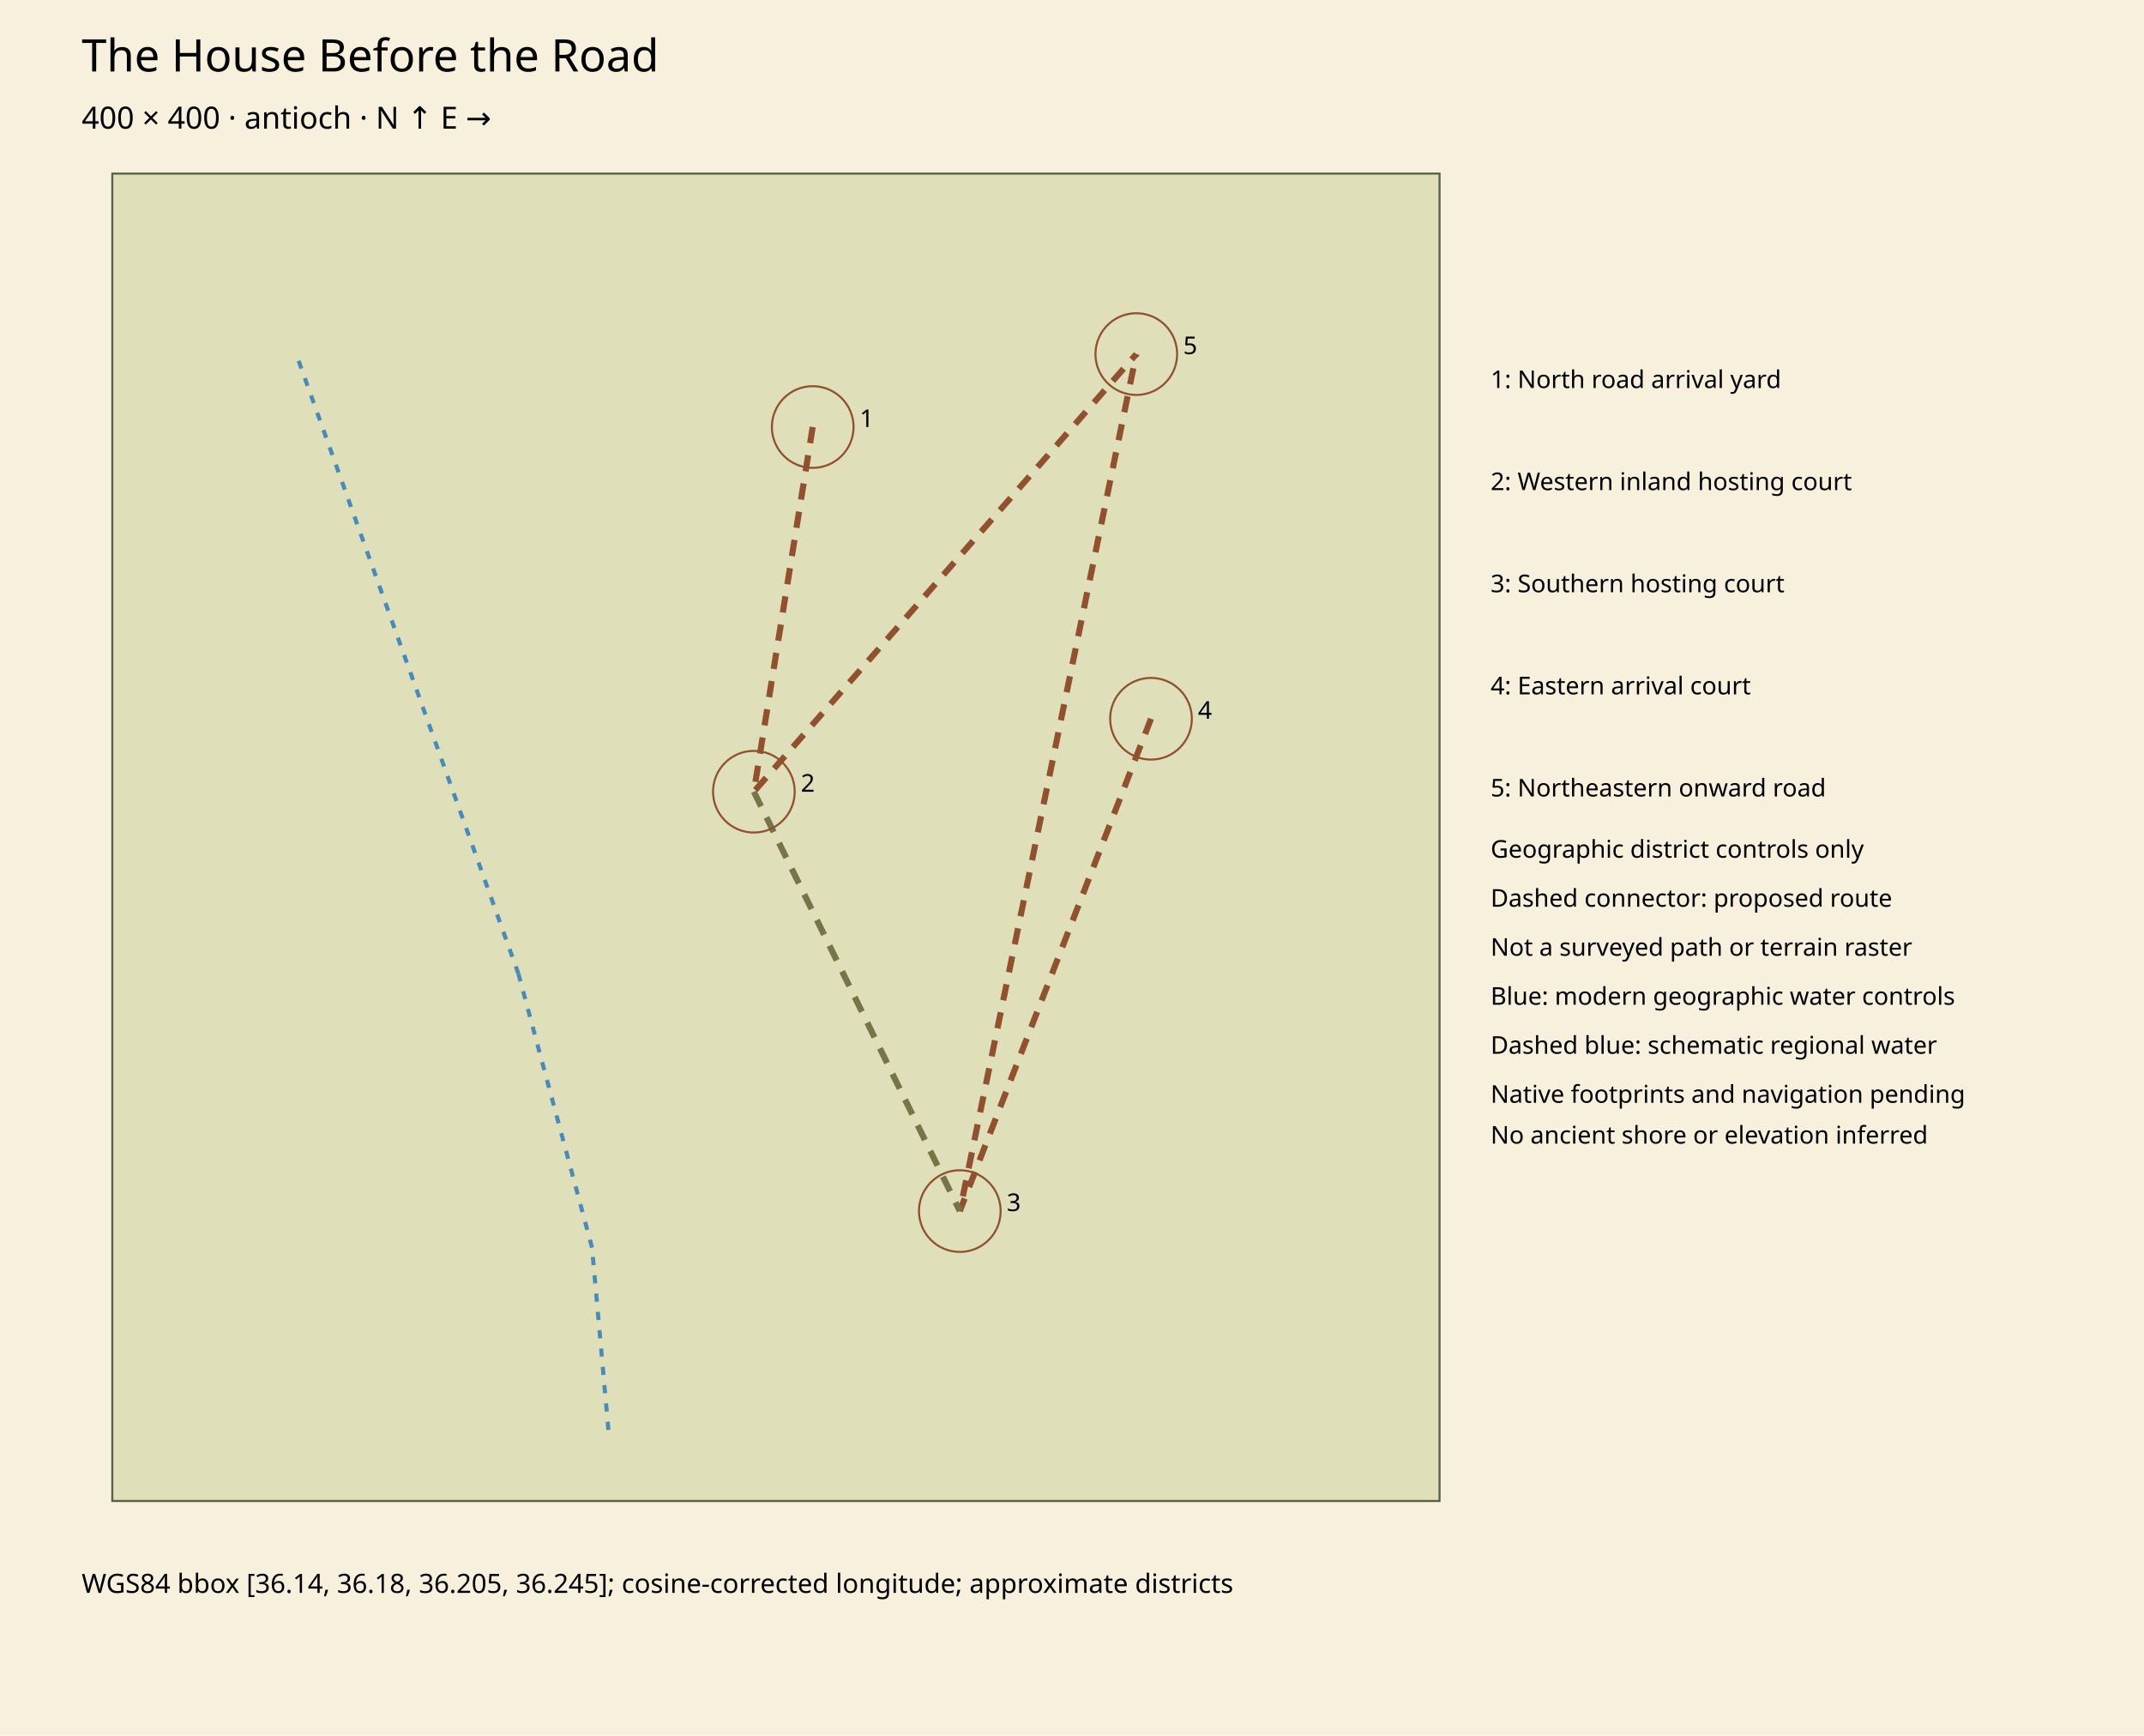
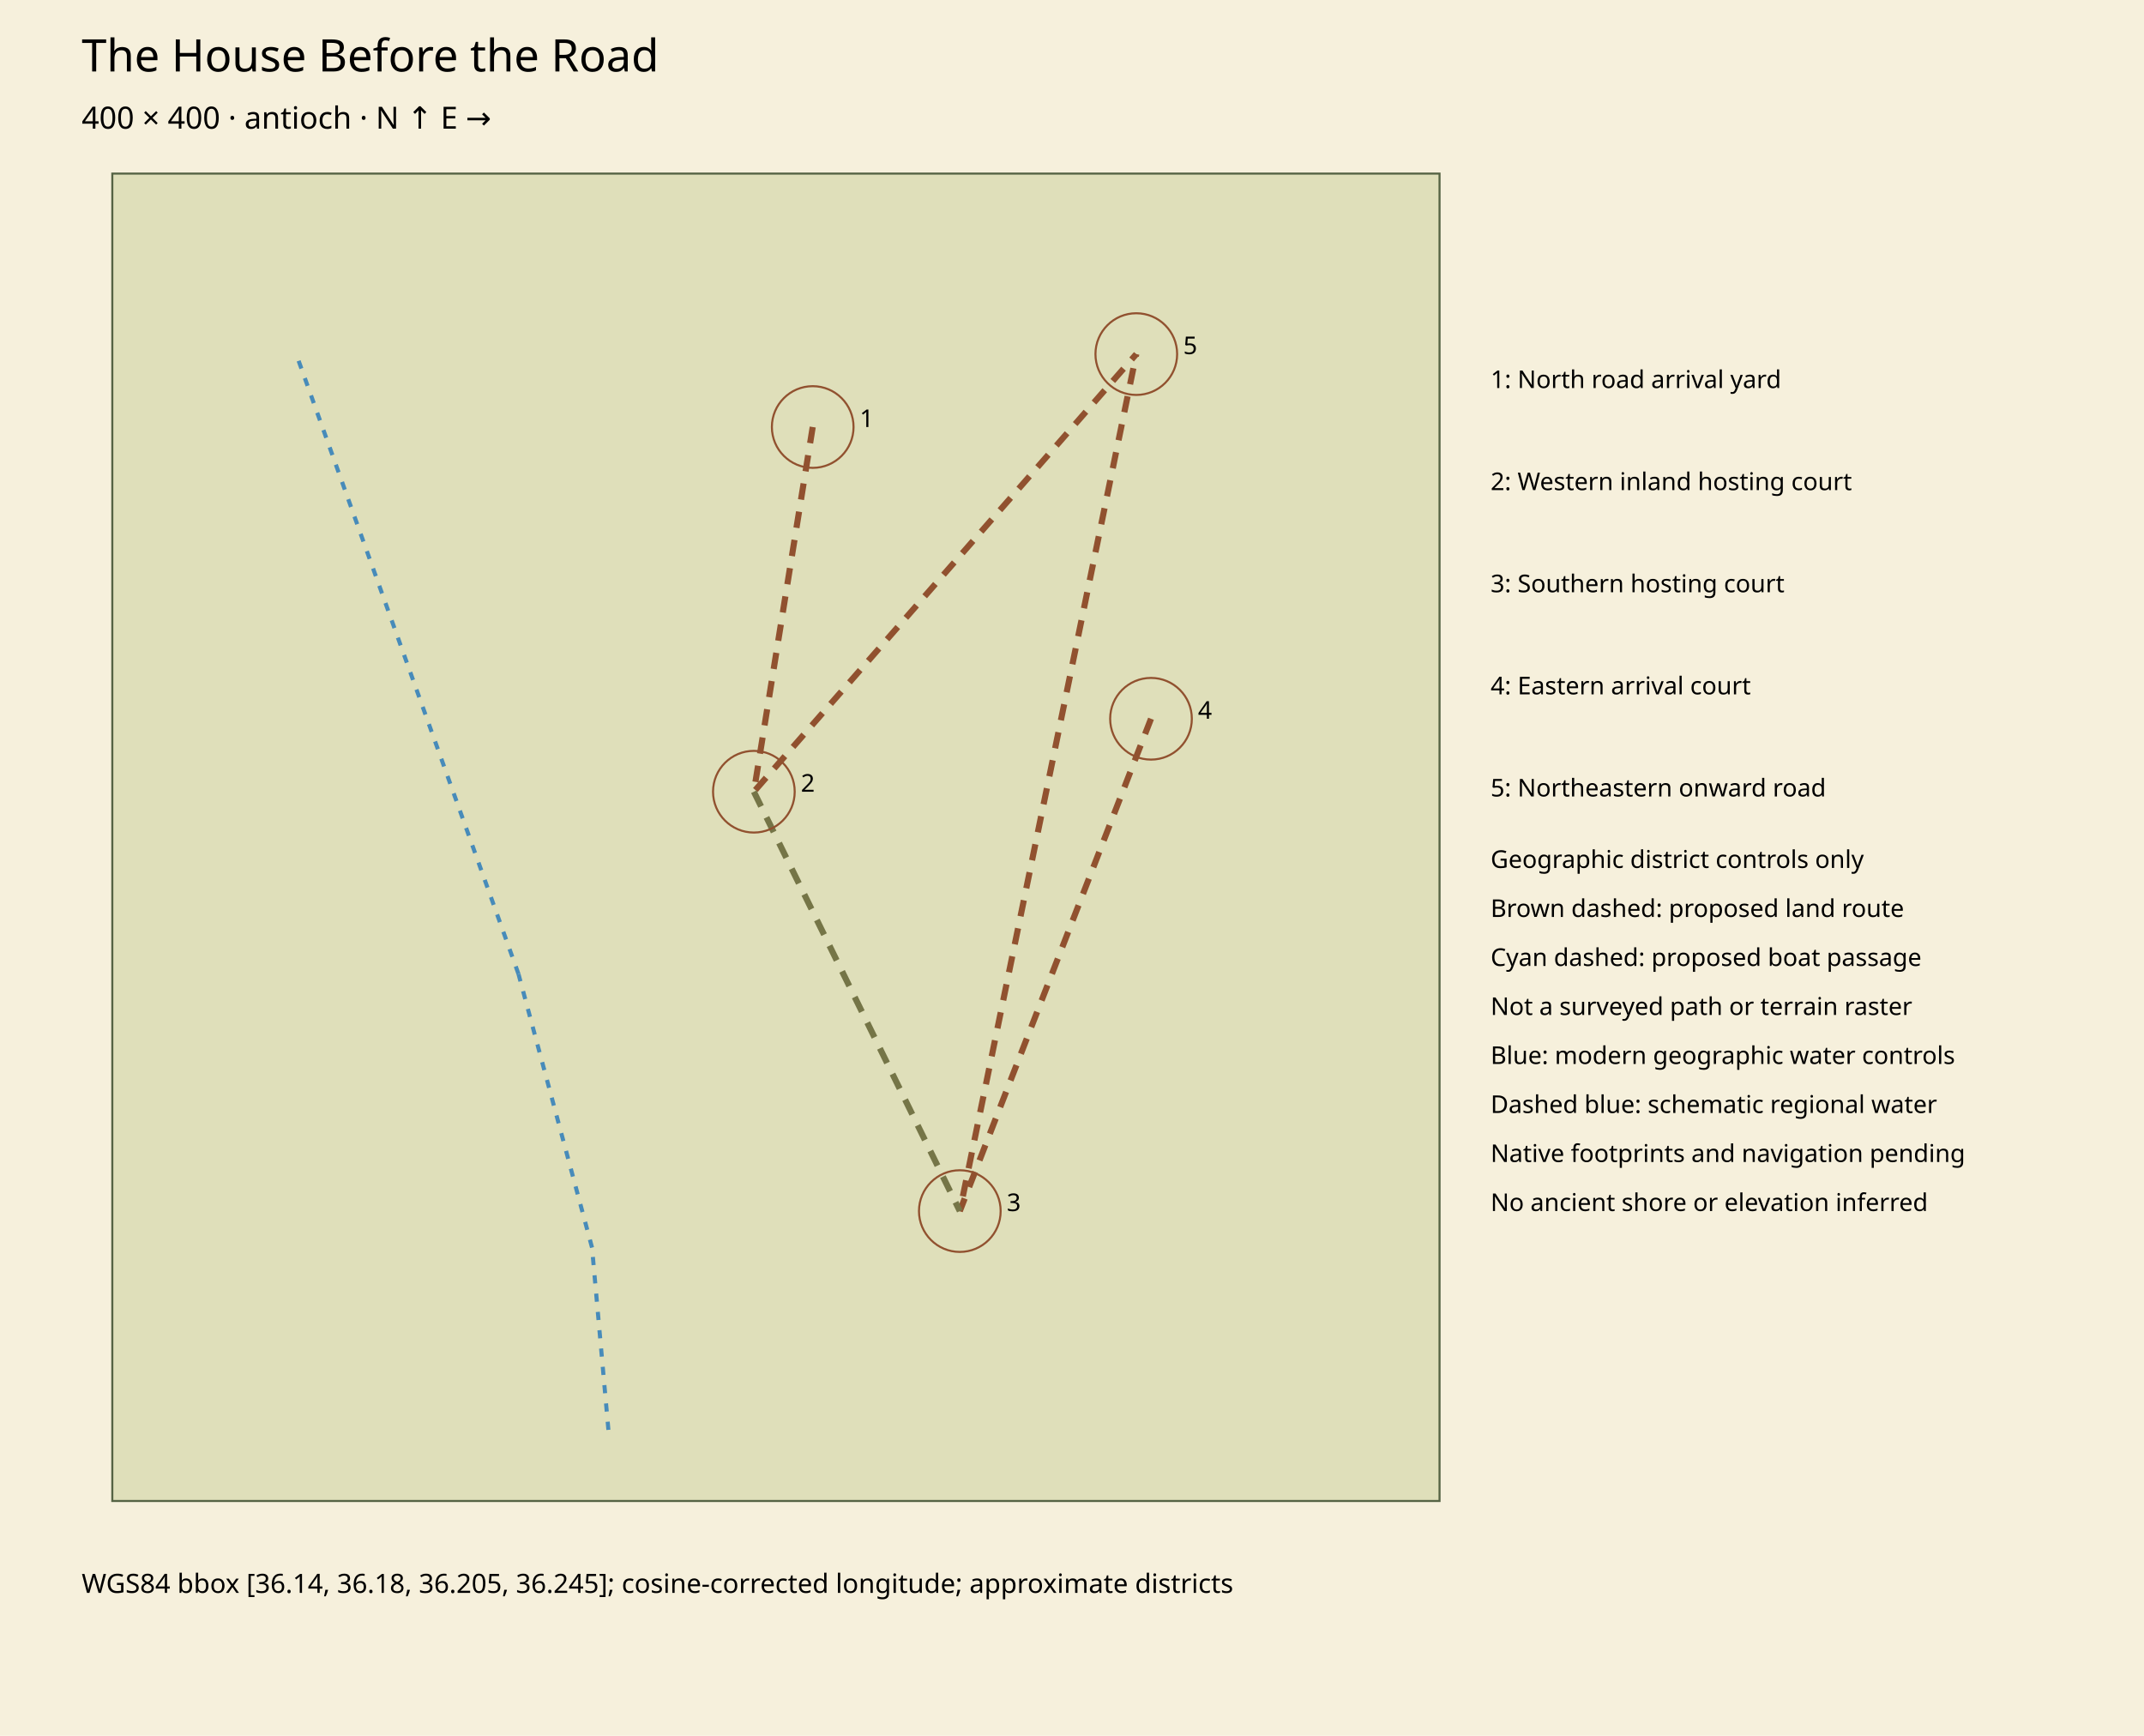
<svg xmlns="http://www.w3.org/2000/svg" viewBox="0 0 1050 850" role="img" aria-label="The House Before the Road geographic districts">
  <rect width="1050" height="850" fill="#f6f0dc" />
  <rect x="55" y="85" width="650" height="650" fill="#dfdfba" stroke="#556344" />
  <text x="40" y="35" font-family="sans-serif" font-size="22">The House Before the Road</text>
  <text x="40" y="63" font-family="sans-serif" font-size="15">400 × 400 · antioch · N ↑ E →</text>
  <polyline data-control="schematic-water" points="297.96,700.17 289.94,610.90" fill="none" stroke="#478bba" stroke-width="2" stroke-dasharray="4 5" />
  <polyline data-control="schematic-water" points="289.94,610.90 253.93,476.97" fill="none" stroke="#478bba" stroke-width="2" stroke-dasharray="4 5" />
  <polyline data-control="schematic-water" points="253.93,476.97 145.87,175.63" fill="none" stroke="#478bba" stroke-width="2" stroke-dasharray="4 5" />
  <polyline data-corridor="north-host-road" points="398.02,209.10 369.20,387.68 556.49,173.39" fill="none" stroke="#91512f" stroke-width="3" stroke-dasharray="8 6" />
  <polyline data-corridor="east-host-road" points="563.69,351.96 470.06,593.04 556.49,173.39" fill="none" stroke="#91512f" stroke-width="3" stroke-dasharray="8 6" />
  <polyline data-corridor="hosting-relief" points="369.20,387.68 470.06,593.04" fill="none" stroke="#757547" stroke-width="3" stroke-dasharray="8 6" />
  <circle cx="398.02" cy="209.10" r="20" fill="none" stroke="#91512f" />
  <text x="421.02" y="209.10" font-family="sans-serif">1</text>
  <text x="730" y="190" font-family="sans-serif" font-size="12">1: North road arrival yard</text>
  <circle cx="369.20" cy="387.68" r="20" fill="none" stroke="#91512f" />
  <text x="392.20" y="387.68" font-family="sans-serif">2</text>
  <text x="730" y="240" font-family="sans-serif" font-size="12">2: Western inland hosting court</text>
  <circle cx="470.06" cy="593.04" r="20" fill="none" stroke="#91512f" />
  <text x="493.06" y="593.04" font-family="sans-serif">3</text>
  <text x="730" y="290" font-family="sans-serif" font-size="12">3: Southern hosting court</text>
  <circle cx="563.69" cy="351.96" r="20" fill="none" stroke="#91512f" />
  <text x="586.69" y="351.96" font-family="sans-serif">4</text>
  <text x="730" y="340" font-family="sans-serif" font-size="12">4: Eastern arrival court</text>
  <circle cx="556.49" cy="173.39" r="20" fill="none" stroke="#91512f" />
  <text x="579.49" y="173.39" font-family="sans-serif">5</text>
  <text x="730" y="390" font-family="sans-serif" font-size="12">5: Northeastern onward road</text>
-   <text x="730" y="420" font-family="sans-serif" font-size="12">Geographic district controls only</text>
-   <text x="730" y="444" font-family="sans-serif" font-size="12">Dashed connector: proposed route</text>
-   <text x="730" y="468" font-family="sans-serif" font-size="12">Not a surveyed path or terrain raster</text>
-   <text x="730" y="492" font-family="sans-serif" font-size="12">Blue: modern geographic water controls</text>
-   <text x="730" y="516" font-family="sans-serif" font-size="12">Dashed blue: schematic regional water</text>
-   <text x="730" y="540" font-family="sans-serif" font-size="12">Native footprints and navigation pending</text>
-   <text x="730" y="560" font-family="sans-serif" font-size="12">No ancient shore or elevation inferred</text>
+   <text x="730" y="425" font-family="sans-serif" font-size="12">Geographic district controls only</text>
+   <text x="730" y="449" font-family="sans-serif" font-size="12">Brown dashed: proposed land route</text>
+   <text x="730" y="473" font-family="sans-serif" font-size="12">Cyan dashed: proposed boat passage</text>
+   <text x="730" y="497" font-family="sans-serif" font-size="12">Not a surveyed path or terrain raster</text>
+   <text x="730" y="521" font-family="sans-serif" font-size="12">Blue: modern geographic water controls</text>
+   <text x="730" y="545" font-family="sans-serif" font-size="12">Dashed blue: schematic regional water</text>
+   <text x="730" y="569" font-family="sans-serif" font-size="12">Native footprints and navigation pending</text>
+   <text x="730" y="593" font-family="sans-serif" font-size="12">No ancient shore or elevation inferred</text>
  <text x="40" y="780" font-family="sans-serif" font-size="13">WGS84 bbox [36.14, 36.18, 36.205, 36.245]; cosine-corrected longitude; approximate districts</text>
</svg>
